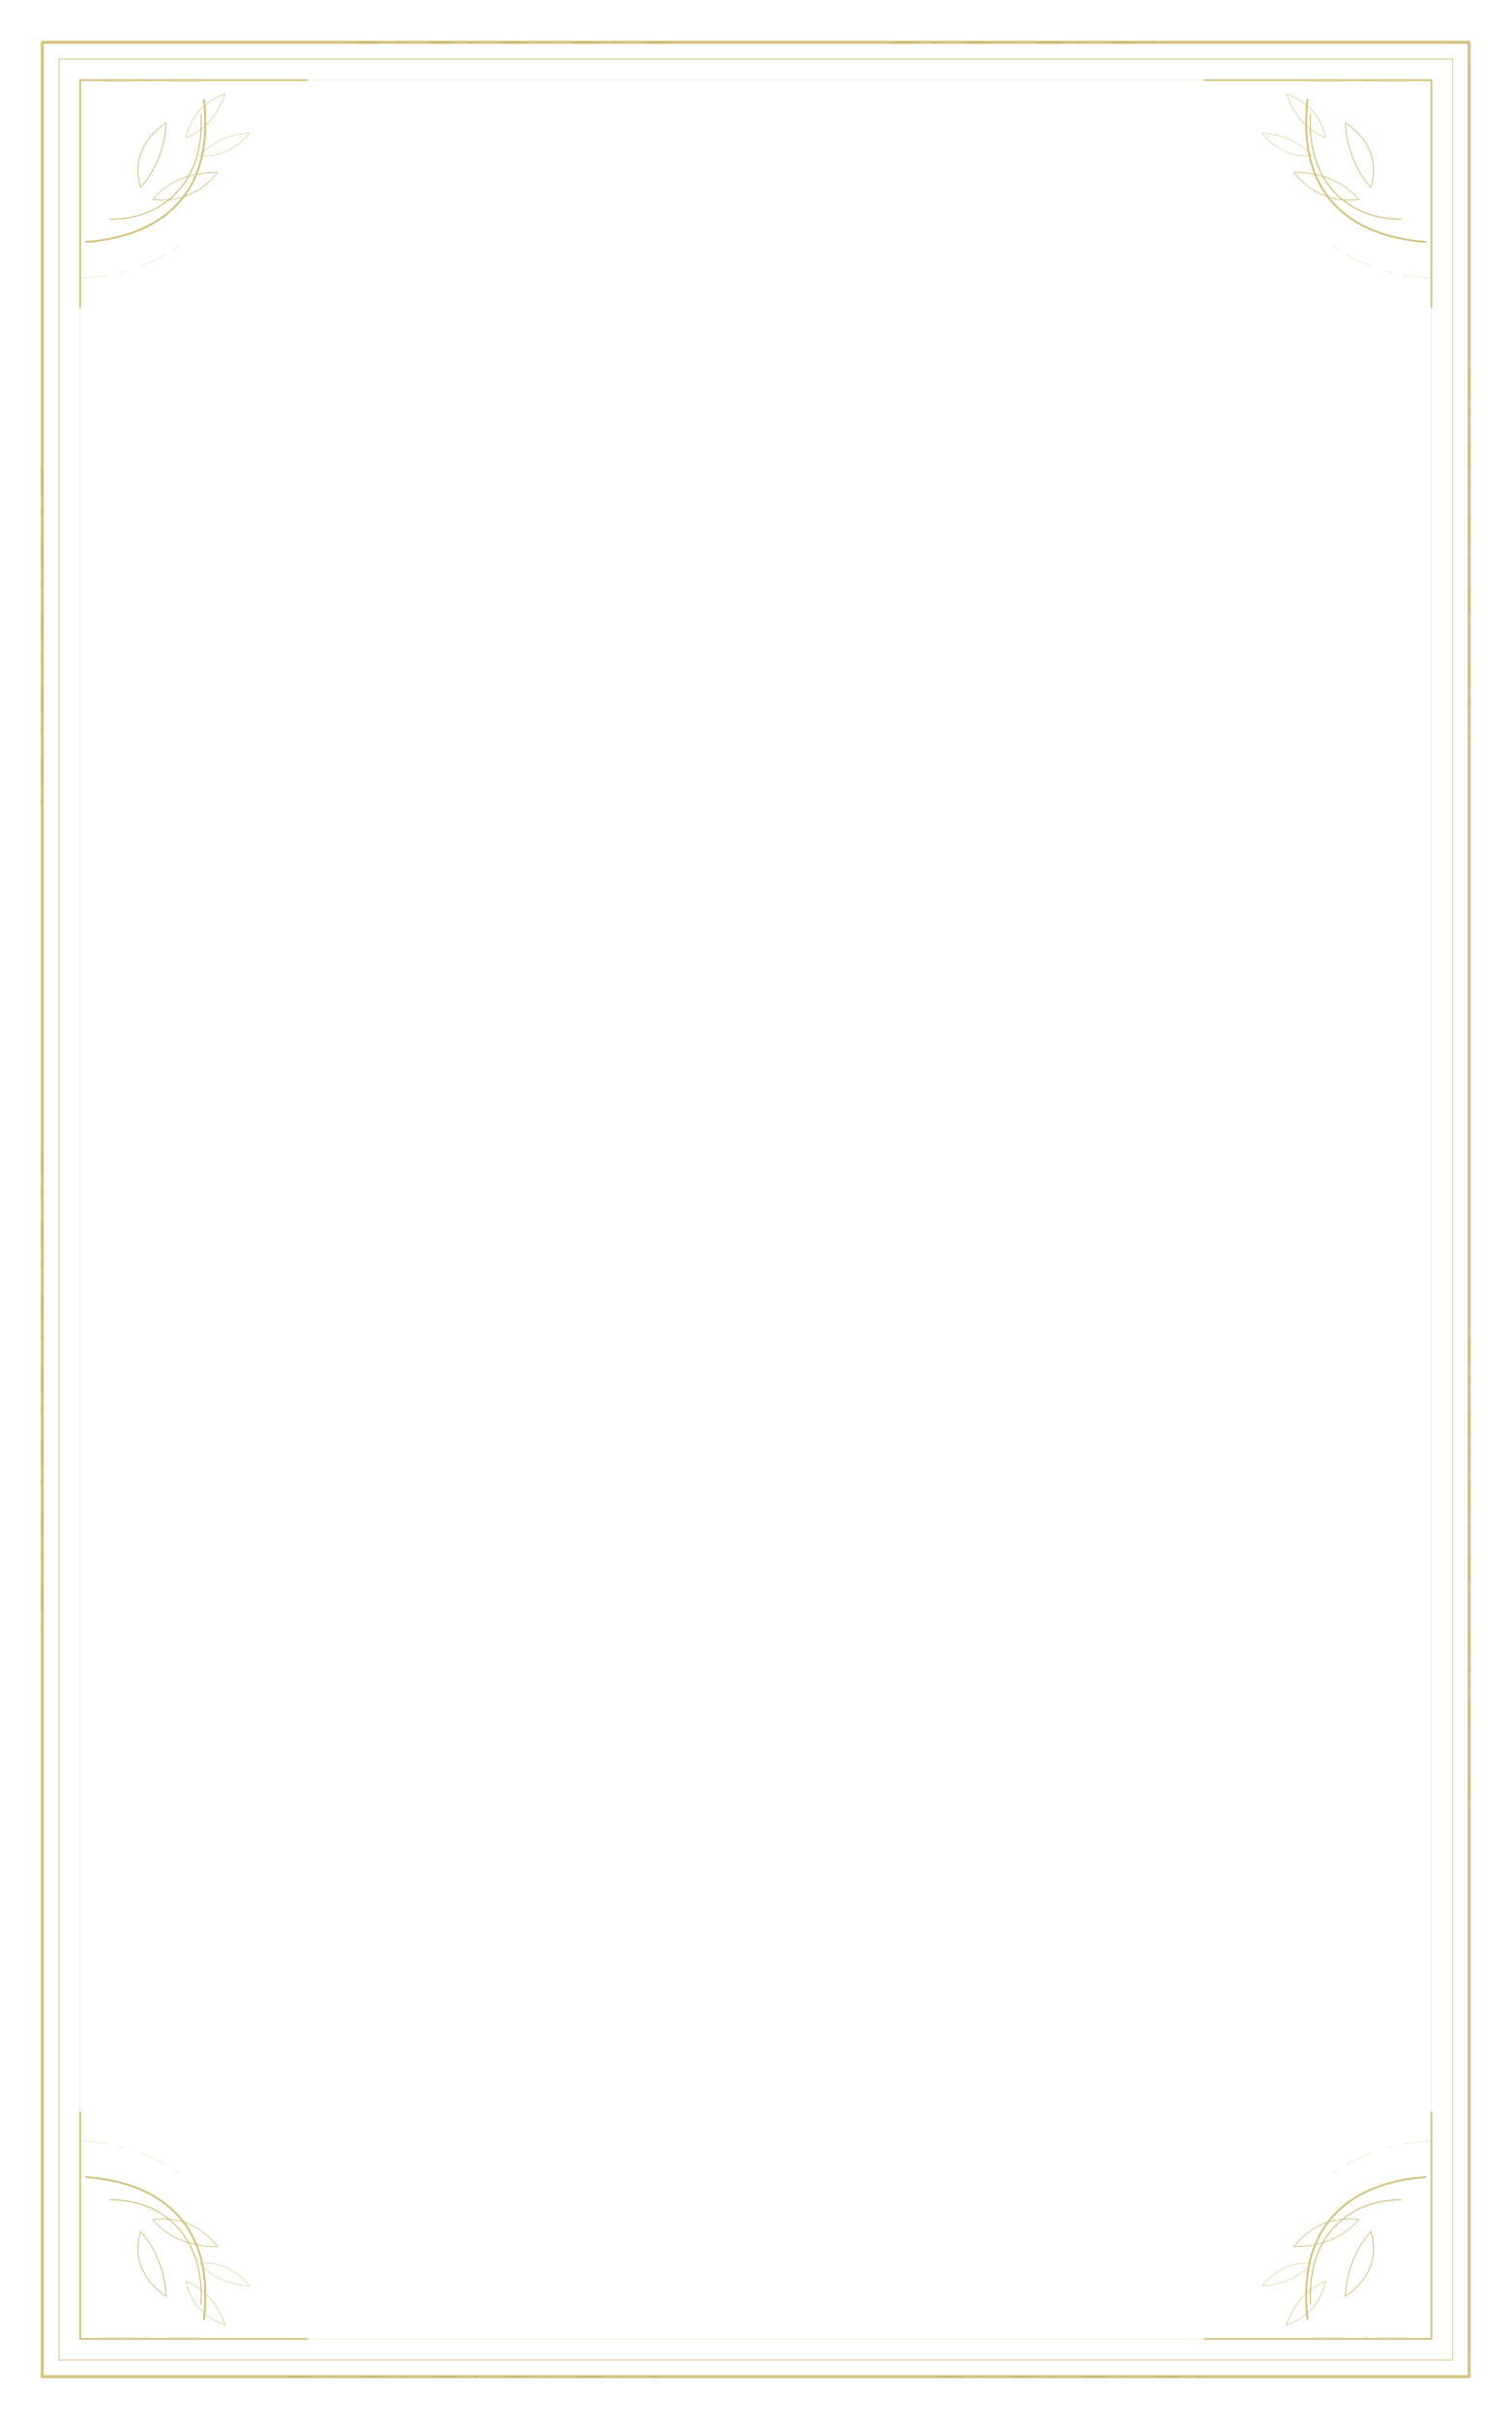
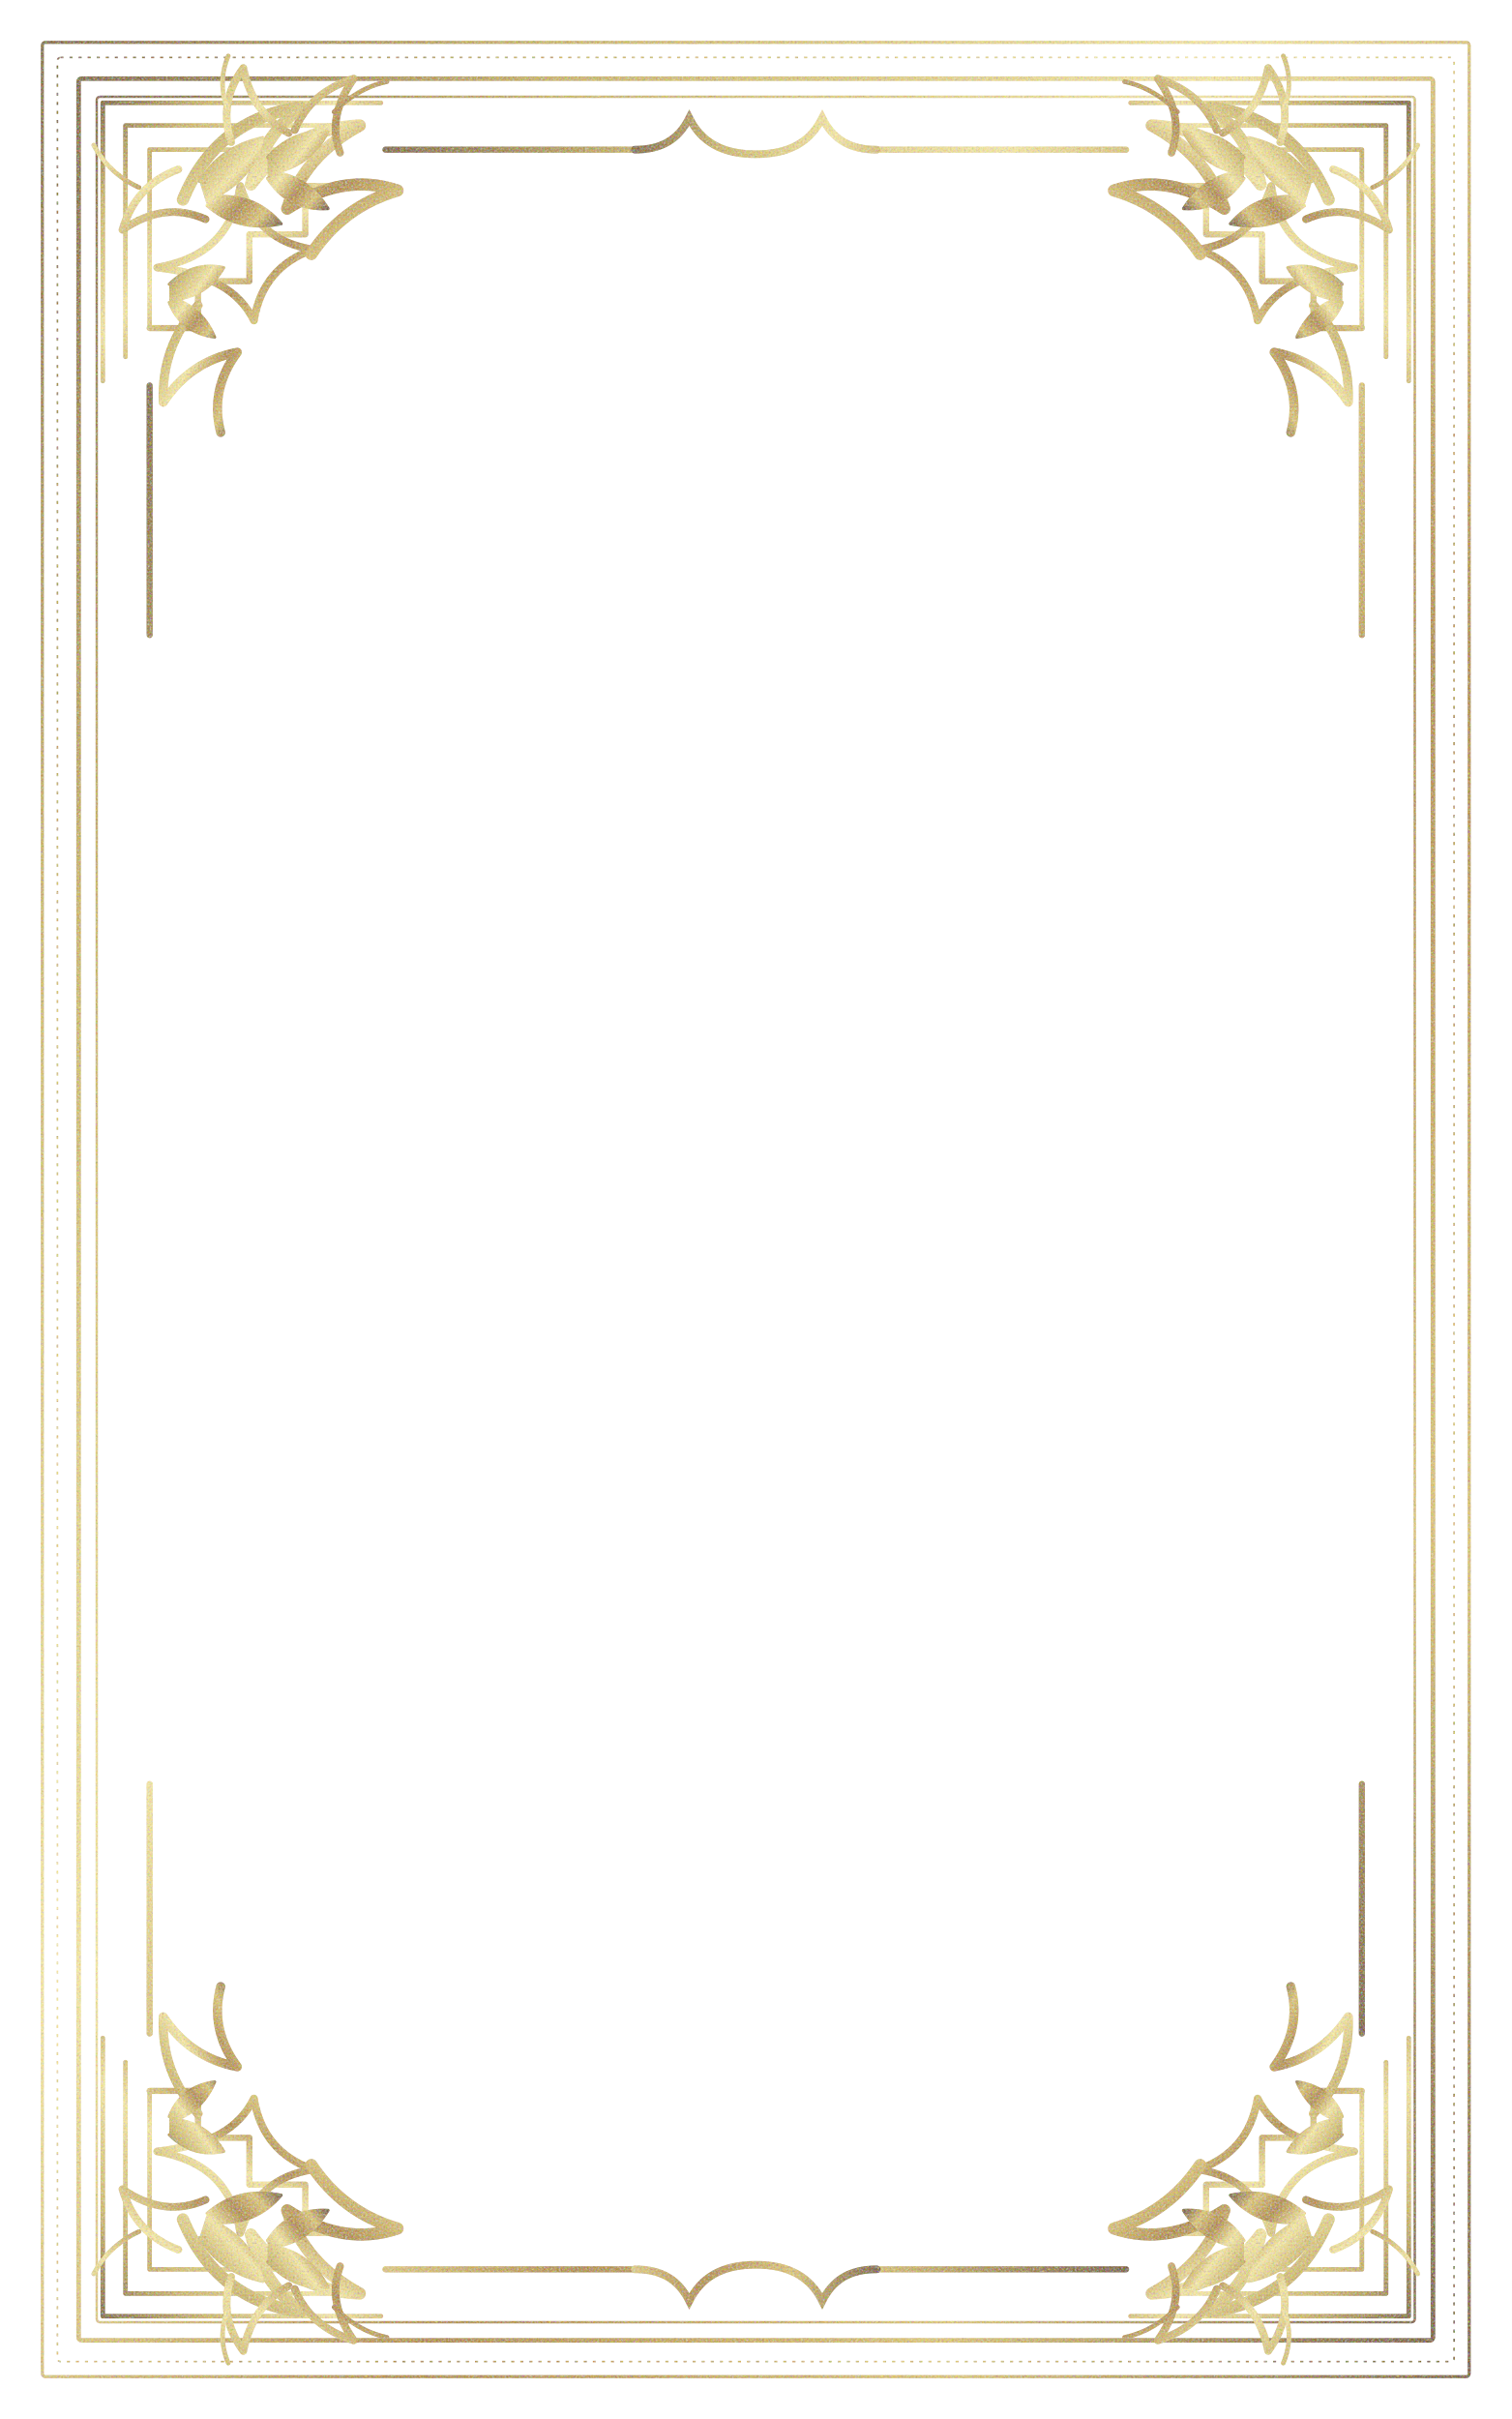
<svg xmlns="http://www.w3.org/2000/svg" viewBox="0 0 1000 1600" fill="none">
-   <g stroke="#CEBD74" stroke-linecap="round" stroke-linejoin="round">
-     <rect x="28" y="28" width="944" height="1544" stroke-width="2.1" opacity=".88" />
-     <rect x="39" y="39" width="922" height="1522" stroke-width=".9" opacity=".62" />
-     <rect x="53" y="53" width="894" height="1494" stroke-width=".52" opacity=".34" />
-     <g id="corner" opacity=".90">
-       <path d="M53 203V53h150" stroke-width="1.18" />
-       <path d="M57 160c27-2 49-11 63-28 13-16 18-37 15-66" stroke-width="1.30" />
-       <path d="M73 145c19 0 35-7 46-20 10-12 15-28 14-49" stroke-width=".86" opacity=".92" />
-       <path d="M93 124c-5-17 1-32 17-43-1 17-7 32-17 43Z" stroke-width=".72" opacity=".88" />
-       <path d="M101 132c17 2 32-4 43-18-18 0-33 6-43 18Z" stroke-width=".70" opacity=".80" />
-       <path d="M123 91c3-14 12-24 26-29-5 14-13 24-26 29Z" stroke-width=".62" opacity=".70" />
-       <path d="M132 103c13 1 24-4 33-15-14 1-25 6-33 15Z" stroke-width=".58" opacity=".62" />
-       <path d="M54 184c28-2 50-10 69-25" stroke-width=".48" opacity=".42" stroke-dasharray="18 7 4 11" />
-       <path d="M68 54h70" stroke-width=".44" opacity=".34" stroke-dasharray="22 5 3 13" />
+   <defs>
+     <linearGradient id="foil" x1="0" y1="0" x2="1" y2="1">
+       <stop stop-color="#80631d" />
+       <stop offset=".18" stop-color="#d2b95e" />
+       <stop offset=".42" stop-color="#fff0a4" />
+       <stop offset=".63" stop-color="#b58d31" />
+       <stop offset=".82" stop-color="#e4ca70" />
+       <stop offset="1" stop-color="#765717" />
+     </linearGradient>
+     <filter id="foilTexture" x="-20%" y="-20%" width="140%" height="140%">
+       <feTurbulence type="fractalNoise" baseFrequency=".75" numOctaves="2" seed="11" result="n" />
+       <feComposite in="n" in2="SourceGraphic" operator="in" result="t" />
+       <feBlend in="SourceGraphic" in2="t" mode="soft-light" />
+     </filter>
+     <g id="corner" stroke="url(#foil)" filter="url(#foilTexture)" stroke-linecap="round" stroke-linejoin="round">
+       <path d="M68 252V68h184M83 236V83h153M99 217V99h118" stroke-width="3" />
+       <path d="M99 217h32v-31h34v-31h37v-32h53" stroke-width="4" />
+       <path d="M104 177c33-6 50-23 55-54 8 25 23 38 48 42-22 8-35 23-39 47-10-20-29-31-64-35Z" stroke-width="5" />
+       <path d="M121 132c15-36 41-56 78-61-17 13-28 30-33 51 19-25 43-38 72-39-24 13-40 31-48 55 25-16 49-20 73-12-24 7-43 21-57 42" stroke-width="8" />
+       <path d="M118 112c-19 7-31 20-37 40 19-13 37-15 55-7M153 94c-6-18-3-34 8-49 4 20 14 34 30 43M195 86c7-17 20-28 39-34-12 17-15 33-9 49" stroke-width="5" />
+       <path d="M131 202c-16 18-24 39-23 64 12-18 28-29 49-33-12 16-16 34-11 53" stroke-width="6" />
+       <path d="M92 124c-13-6-23-15-30-28M151 73c-5-12-5-24 0-36M221 74c10-10 21-17 35-20" stroke-width="3" />
+       <path d="M132 120c9-15 23-25 42-29-4 17-14 30-31 39 18-1 32 5 43 18-19 4-35 0-49-12" fill="url(#foil)" stroke-width="2" />
+       <path d="M177 104c11-12 24-18 40-17-7 14-18 23-34 27 15 3 26 11 34 24-18 1-31-6-40-20" fill="url(#foil)" stroke-width="2" />
+       <path d="M112 188c10-10 22-14 36-11-7 12-17 19-31 21 12 5 20 13 25 25-15-2-25-10-30-23" fill="url(#foil)" stroke-width="2" />
    </g>
-     <use href="#corner" transform="translate(1000 0) scale(-1 1)" />
-     <use href="#corner" transform="translate(0 1600) scale(1 -1)" />
-     <use href="#corner" transform="translate(1000 1600) scale(-1 -1)" />
+   </defs>
+   <g stroke="url(#foil)" filter="url(#foilTexture)">
+     <rect x="28" y="28" width="944" height="1544" rx="2" stroke-width="2" />
+     <rect x="38" y="38" width="924" height="1524" rx="2" stroke-width="1" stroke-dasharray="2 4" />
+     <rect x="52" y="52" width="896" height="1496" rx="2" stroke-width="3" />
+     <rect x="64" y="64" width="872" height="1472" rx="2" stroke-width="1.5" />
  </g>
-   <g stroke="#8E7430" stroke-width=".55" opacity=".24" stroke-dasharray="17 10 3 18">
-     <path d="M28 310v225M28 760v325M972 245v245M972 885v310" />
-     <path d="M235 28h215M590 28h180M190 1572h245M620 1572h190" />
+   <use href="#corner" />
+   <use href="#corner" transform="translate(1000 0) scale(-1 1)" />
+   <use href="#corner" transform="translate(0 1600) scale(1 -1)" />
+   <use href="#corner" transform="translate(1000 1600) scale(-1 -1)" />
+   <g stroke="url(#foil)" filter="url(#foilTexture)" stroke-linecap="round">
+     <path d="M255 99h165m160 0h165M255 1501h165m160 0h165" stroke-width="4" />
+     <path d="M99 255v165m0 760v165M901 255v165m0 760v165" stroke-width="4" />
+     <path d="M420 99c18 0 29-7 36-21 8 16 22 24 44 24s36-8 44-24c7 14 18 21 36 21M420 1501c18 0 29 7 36 21 8-16 22-24 44-24s36 8 44 24c7-14 18-21 36-21" stroke-width="5" />
  </g>
</svg>
